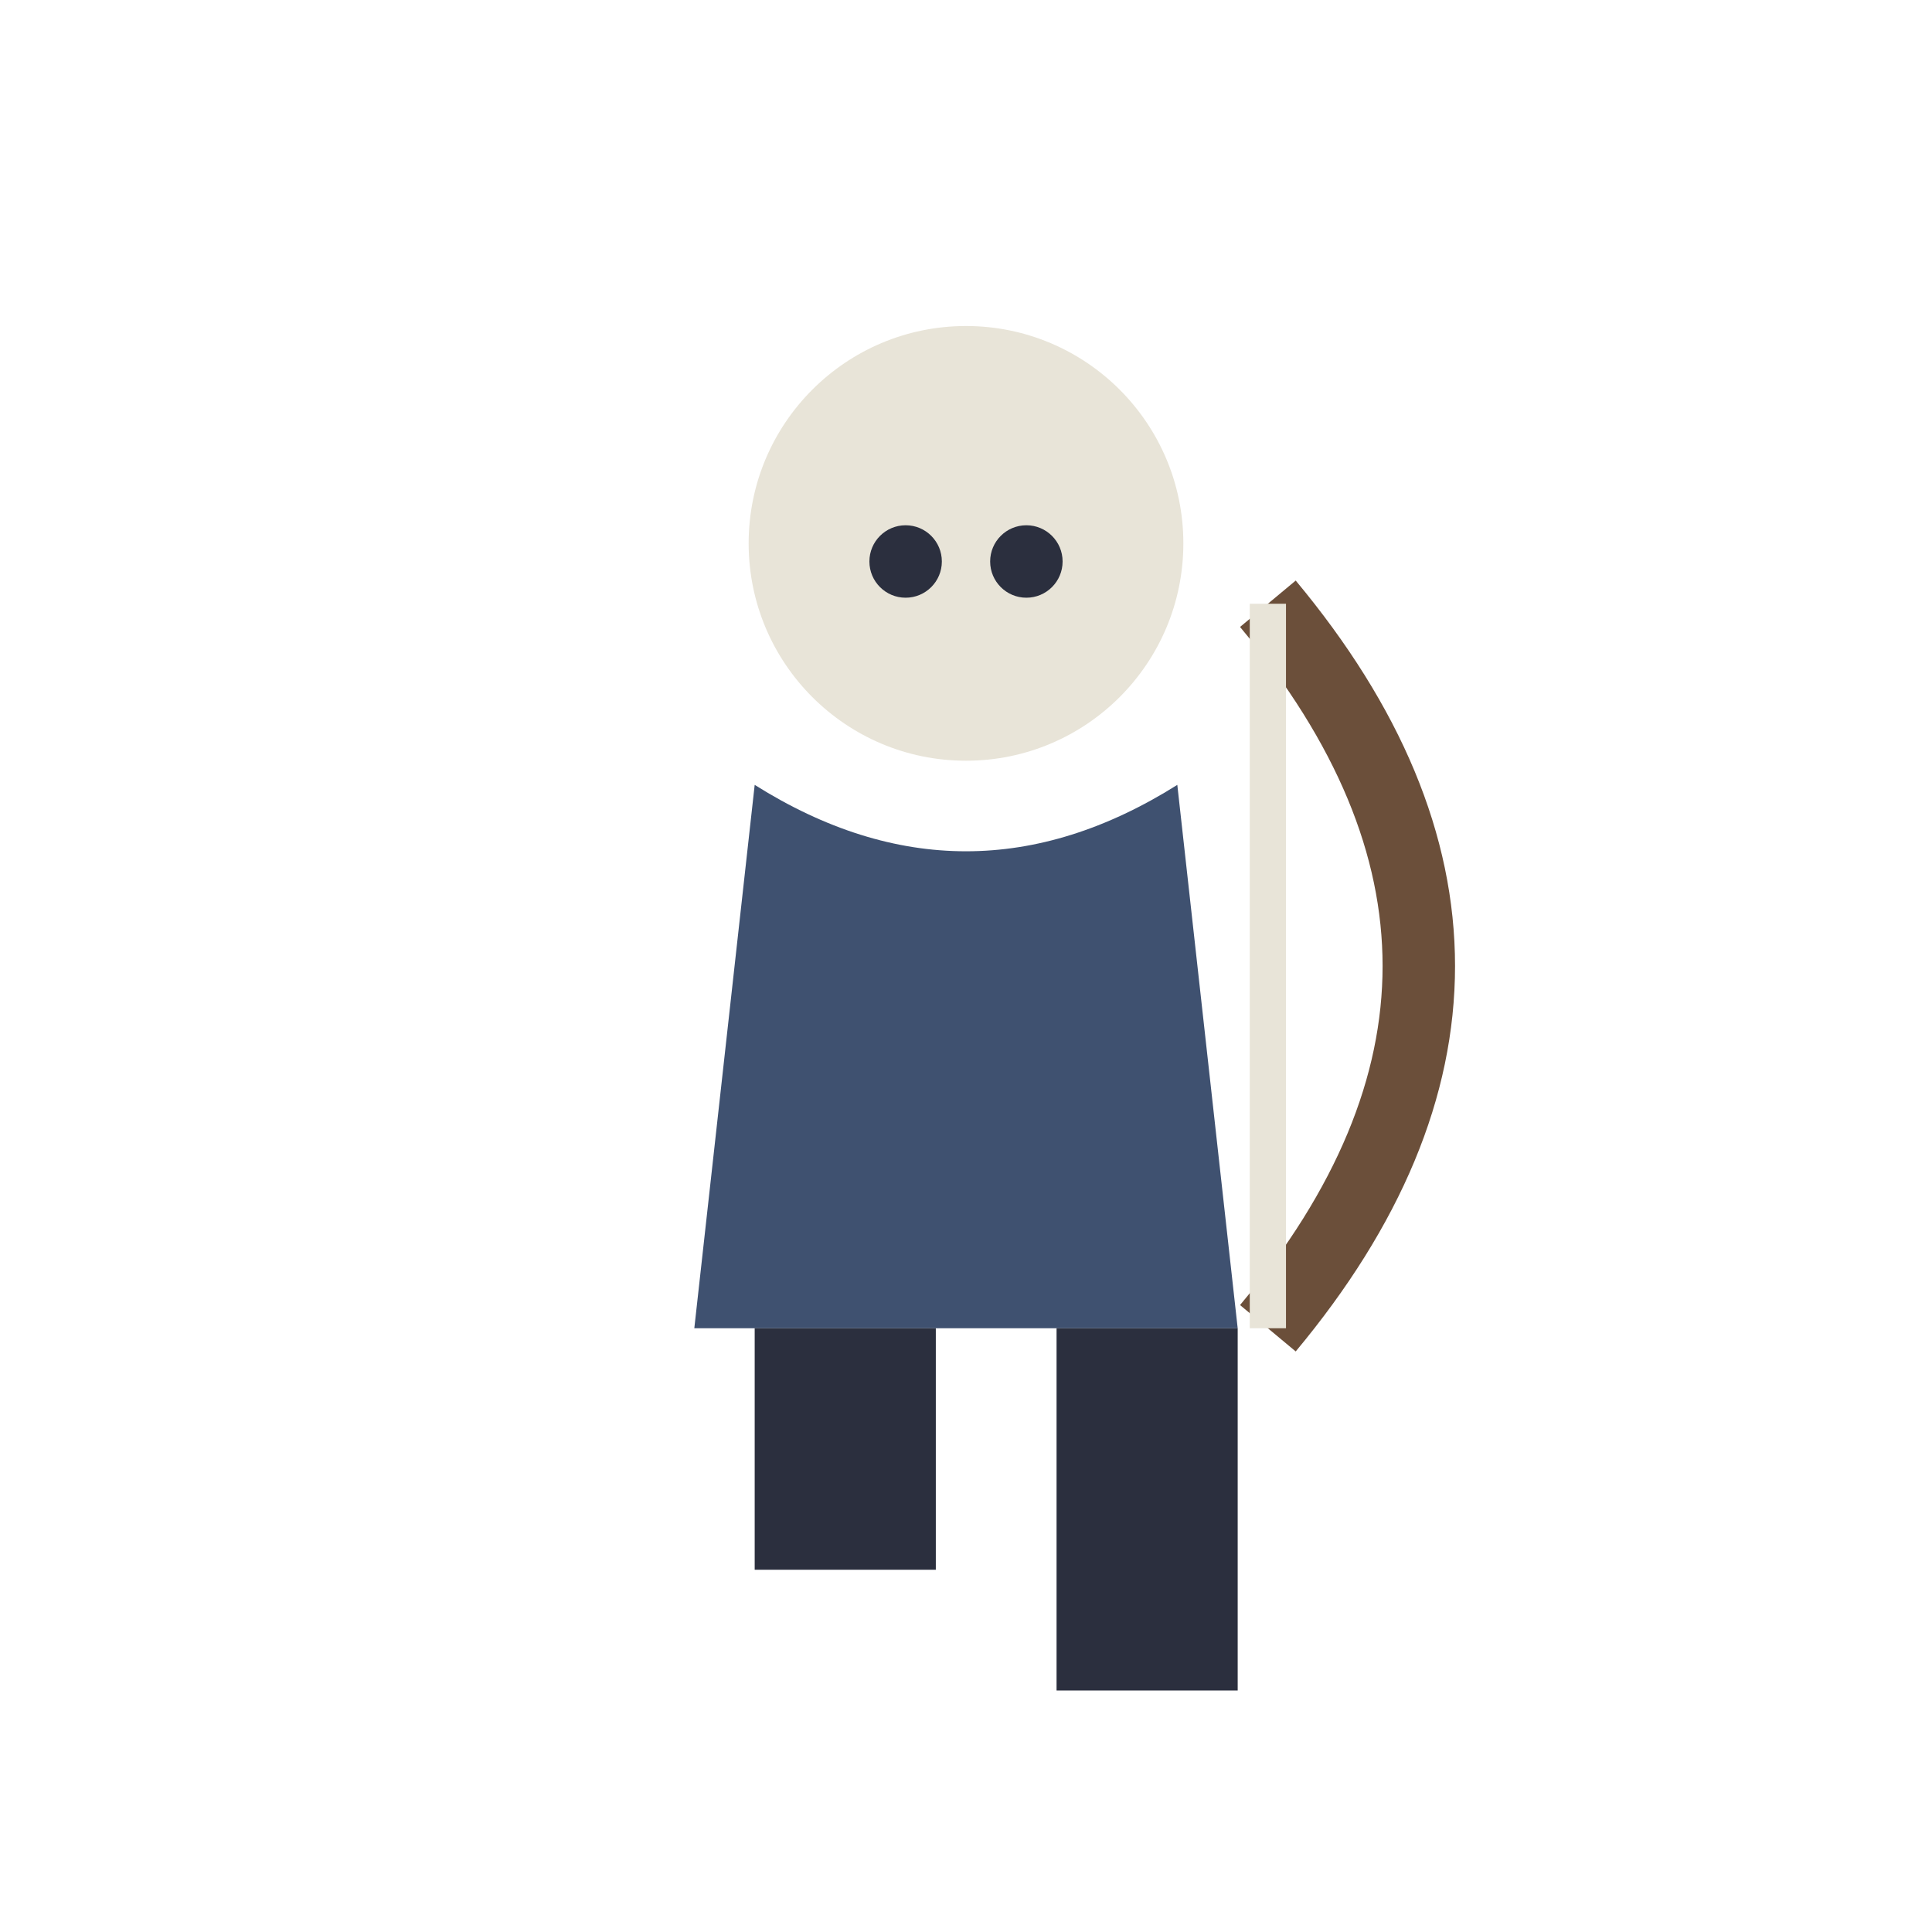
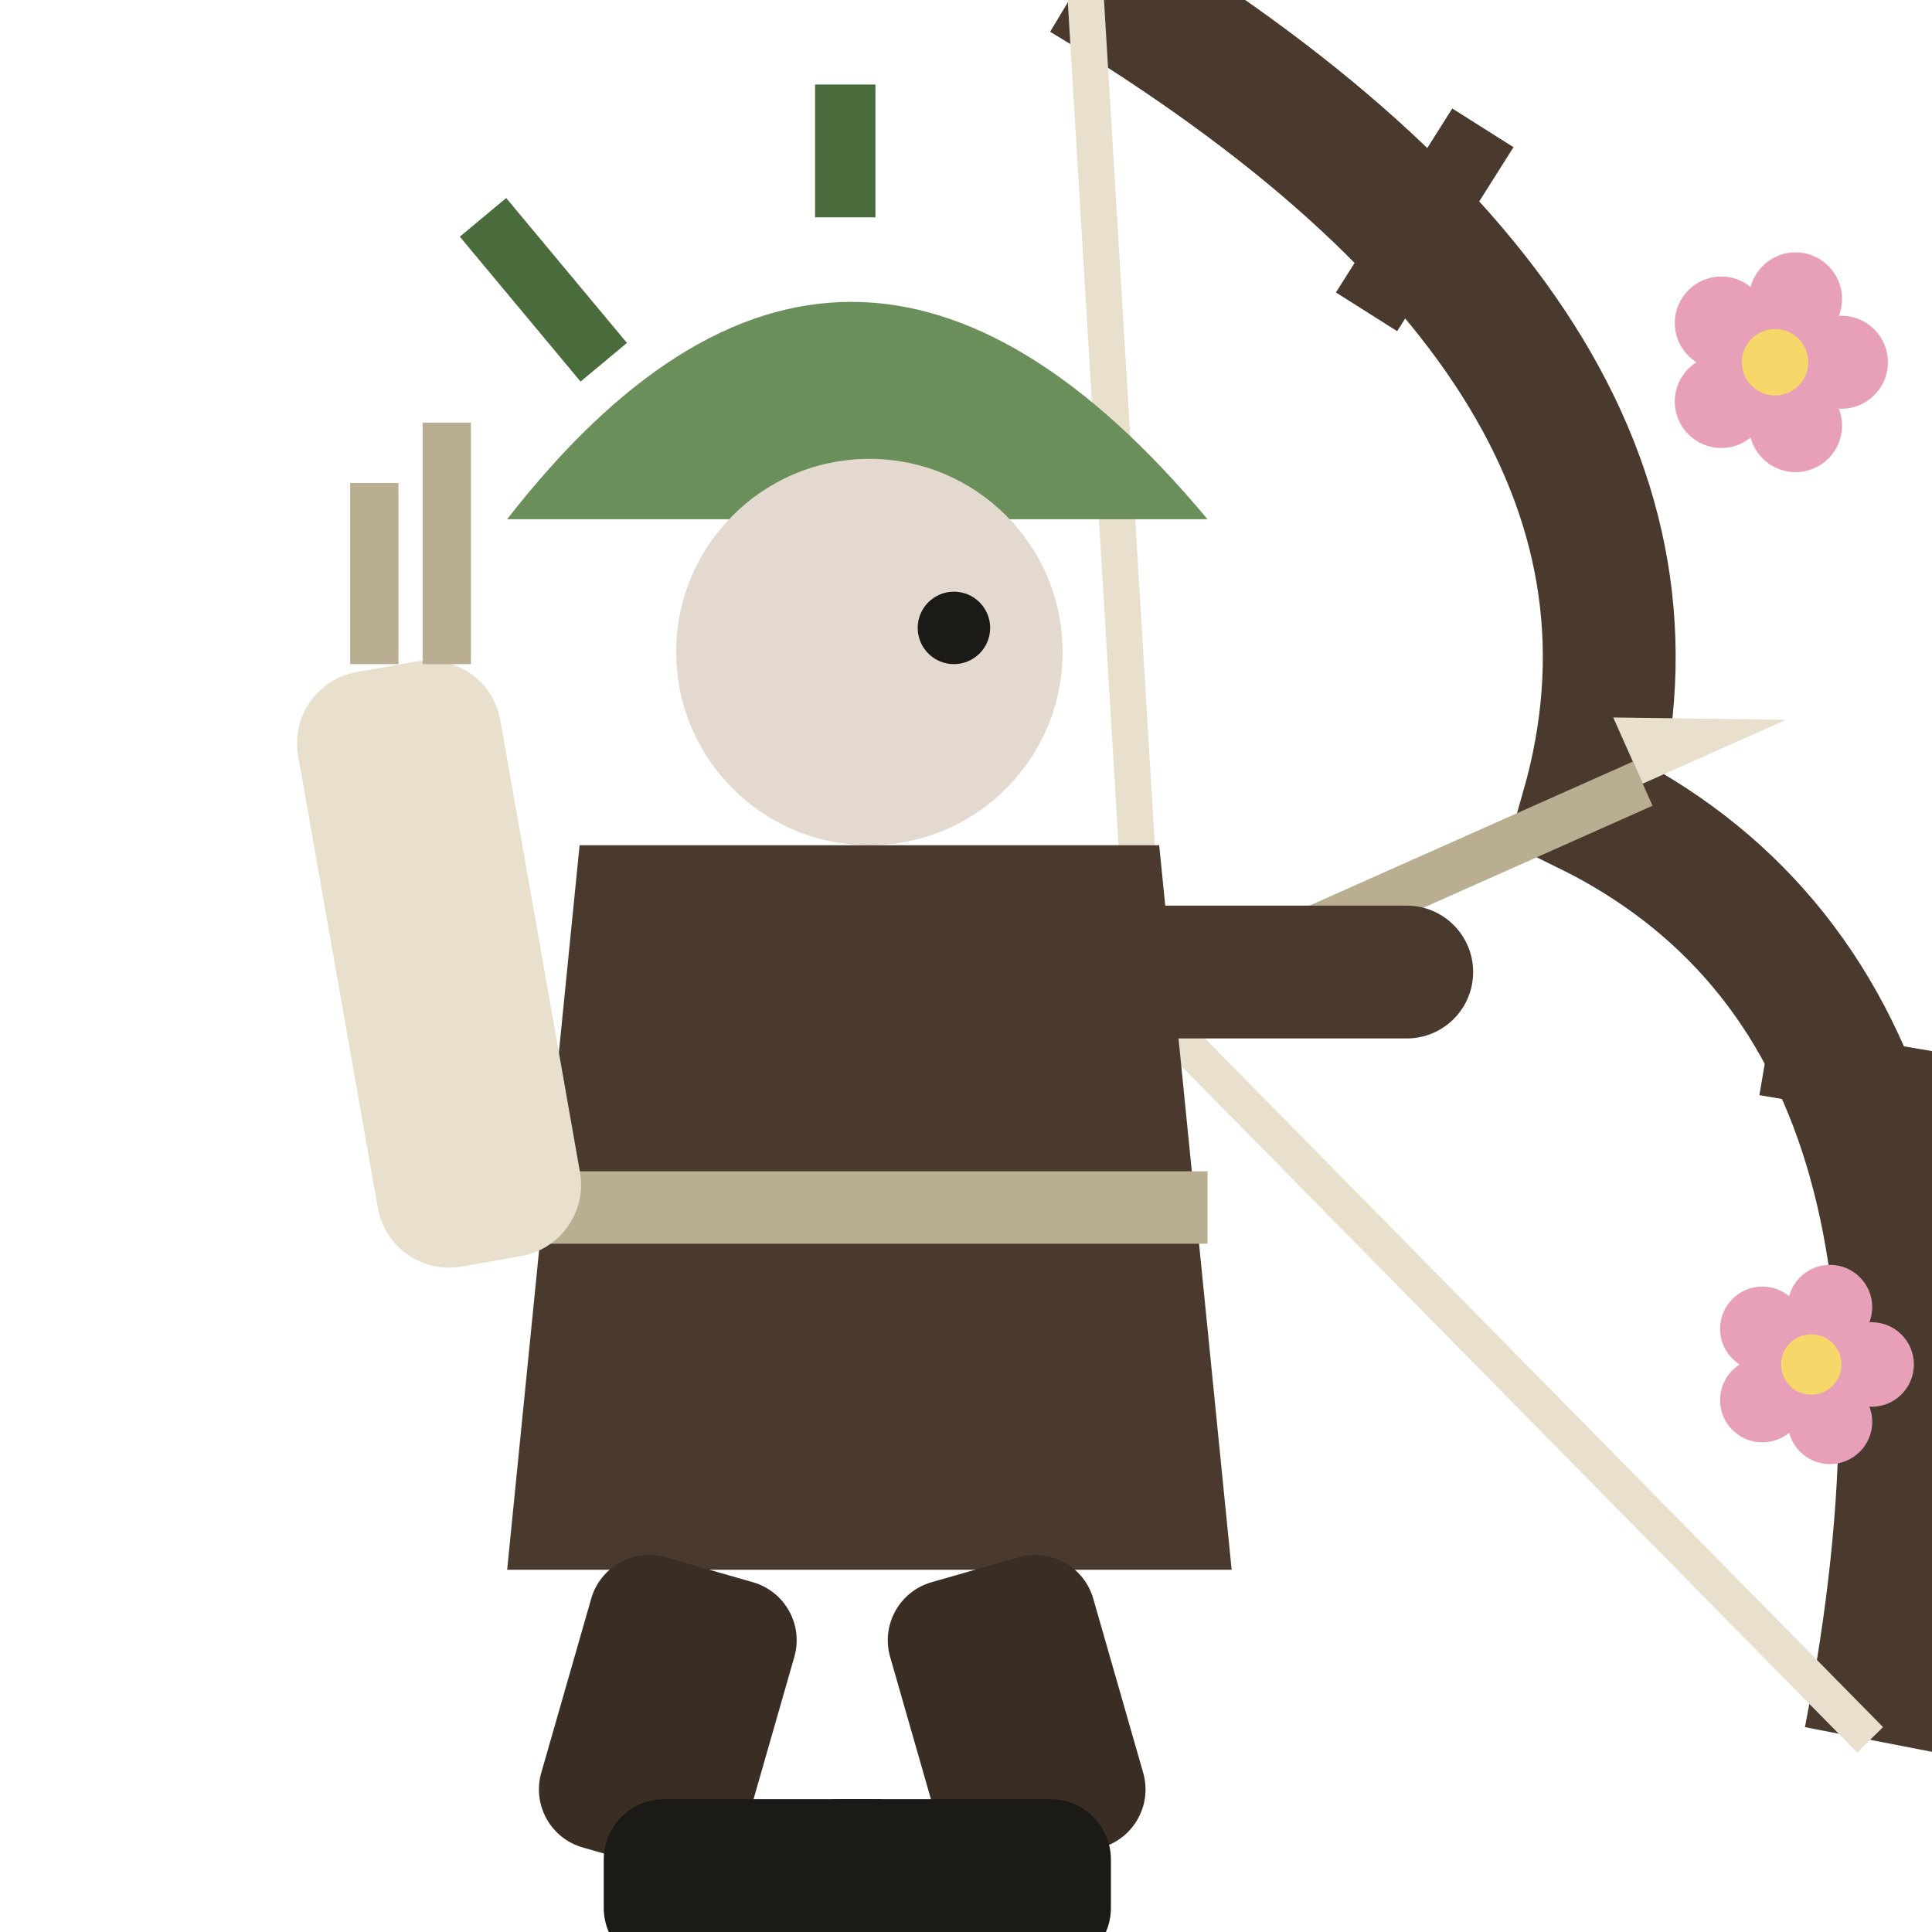
<svg xmlns="http://www.w3.org/2000/svg" viewBox="0 0 32 32">
-   <circle cx="16" cy="9" r="3.6" fill="#E8E4D8" />
-   <circle cx="15" cy="9.3" r="0.6" fill="#2B2F3E" />
-   <circle cx="17" cy="9.3" r="0.6" fill="#2B2F3E" />
-   <path d="M12.5,13 L11.5,22 L20.5,22 L19.5,13 Q16,15.2 12.5,13 Z" fill="#3F5170" />
-   <path d="M21,10 Q26,16 21,22" stroke="#6B4F3A" stroke-width="1.2" fill="none" />
-   <line x1="21" y1="10" x2="21" y2="22" stroke="#E8E4D8" stroke-width="0.6" />
-   <rect x="17.5" y="22" width="3" height="6" fill="#2B2F3E" />
-   <rect x="12.5" y="22" width="3" height="4" fill="#2B2F3E" />
+   <g transform="rotate(-24 20 14)">
+     <path d="M24,0 Q31,10 26,16 Q31,22 24,32" stroke="#4A3A2E" stroke-width="2.2" fill="none" />
+     <path d="M26,7 L29,5 M27,21 L30,23" stroke="#4A3A2E" stroke-width="1.2" />
+     <path d="M24,0 L18,16 L24,32" stroke="#E8E0CC" stroke-width="0.6" fill="none" />
+     <rect x="18" y="15.6" width="9" height="0.8" fill="#B9AE92" />
+     <path d="M27,16 L29.6,16 L27,14.8 Z" fill="#E8E0CC" />
+   </g>
+   <circle cx="30.50" cy="6.00" r="0.77" fill="#E8A0B8" />
+   <circle cx="29.74" cy="7.05" r="0.77" fill="#E8A0B8" />
+   <circle cx="28.51" cy="6.65" r="0.77" fill="#E8A0B8" />
+   <circle cx="28.51" cy="5.35" r="0.77" fill="#E8A0B8" />
+   <circle cx="29.74" cy="4.95" r="0.77" fill="#E8A0B8" />
+   <circle cx="29.4" cy="6" r="0.55" fill="#F6D86A" />
+   <circle cx="31.00" cy="22.60" r="0.70" fill="#E8A0B8" />
+   <circle cx="30.31" cy="23.55" r="0.70" fill="#E8A0B8" />
+   <circle cx="29.19" cy="23.19" r="0.70" fill="#E8A0B8" />
+   <circle cx="29.19" cy="22.01" r="0.70" fill="#E8A0B8" />
+   <circle cx="30.31" cy="21.65" r="0.70" fill="#E8A0B8" />
+   <circle cx="30" cy="22.6" r="0.50" fill="#F6D86A" />
+   <path d="M8.4,8.6 Q14,1.4 20,8.6 Z" fill="#6B8F5A" />
+   <path d="M10,6 L8,3.6 M14,3.6 L14,1.4" stroke="#4A6B3C" stroke-width="1" />
+   <circle cx="14.4" cy="10.8" r="3.2" fill="#E3D9CF" />
+   <circle cx="15.8" cy="10.4" r="0.6" fill="#1C1A17" />
+   <path d="M9.6,14 L19.2,14 L20.4,26 L8.4,26 Z" fill="#4A3A2E" />
+   <path d="M9,20 H20" stroke="#B9AE92" stroke-width="1.2" />
+   <rect x="16.4" y="15" width="8" height="2.2" rx="1.1" fill="#4A3A2E" />
+   <rect x="5.4" y="11" width="3.4" height="10" rx="1.2" fill="#E8E0CC" transform="rotate(-10 7 15)" />
+   <path d="M6.2,11 V8 M7.4,11 V7" stroke="#B9AE92" stroke-width="0.8" />
+   <rect x="10" y="26" width="3.5" height="5" rx="1" fill="#3A2E24" transform="rotate(16 11.75 26)" />
+   <rect x="14.4" y="26" width="3.5" height="5" rx="1" fill="#3A2E24" transform="rotate(-16 16.15 26)" />
+   <rect x="10" y="29.8" width="5.5" height="2.8" rx="1" fill="#1C1A17" />
+   <rect x="12.9" y="29.8" width="5.5" height="2.8" rx="1" fill="#1C1A17" />
</svg>
